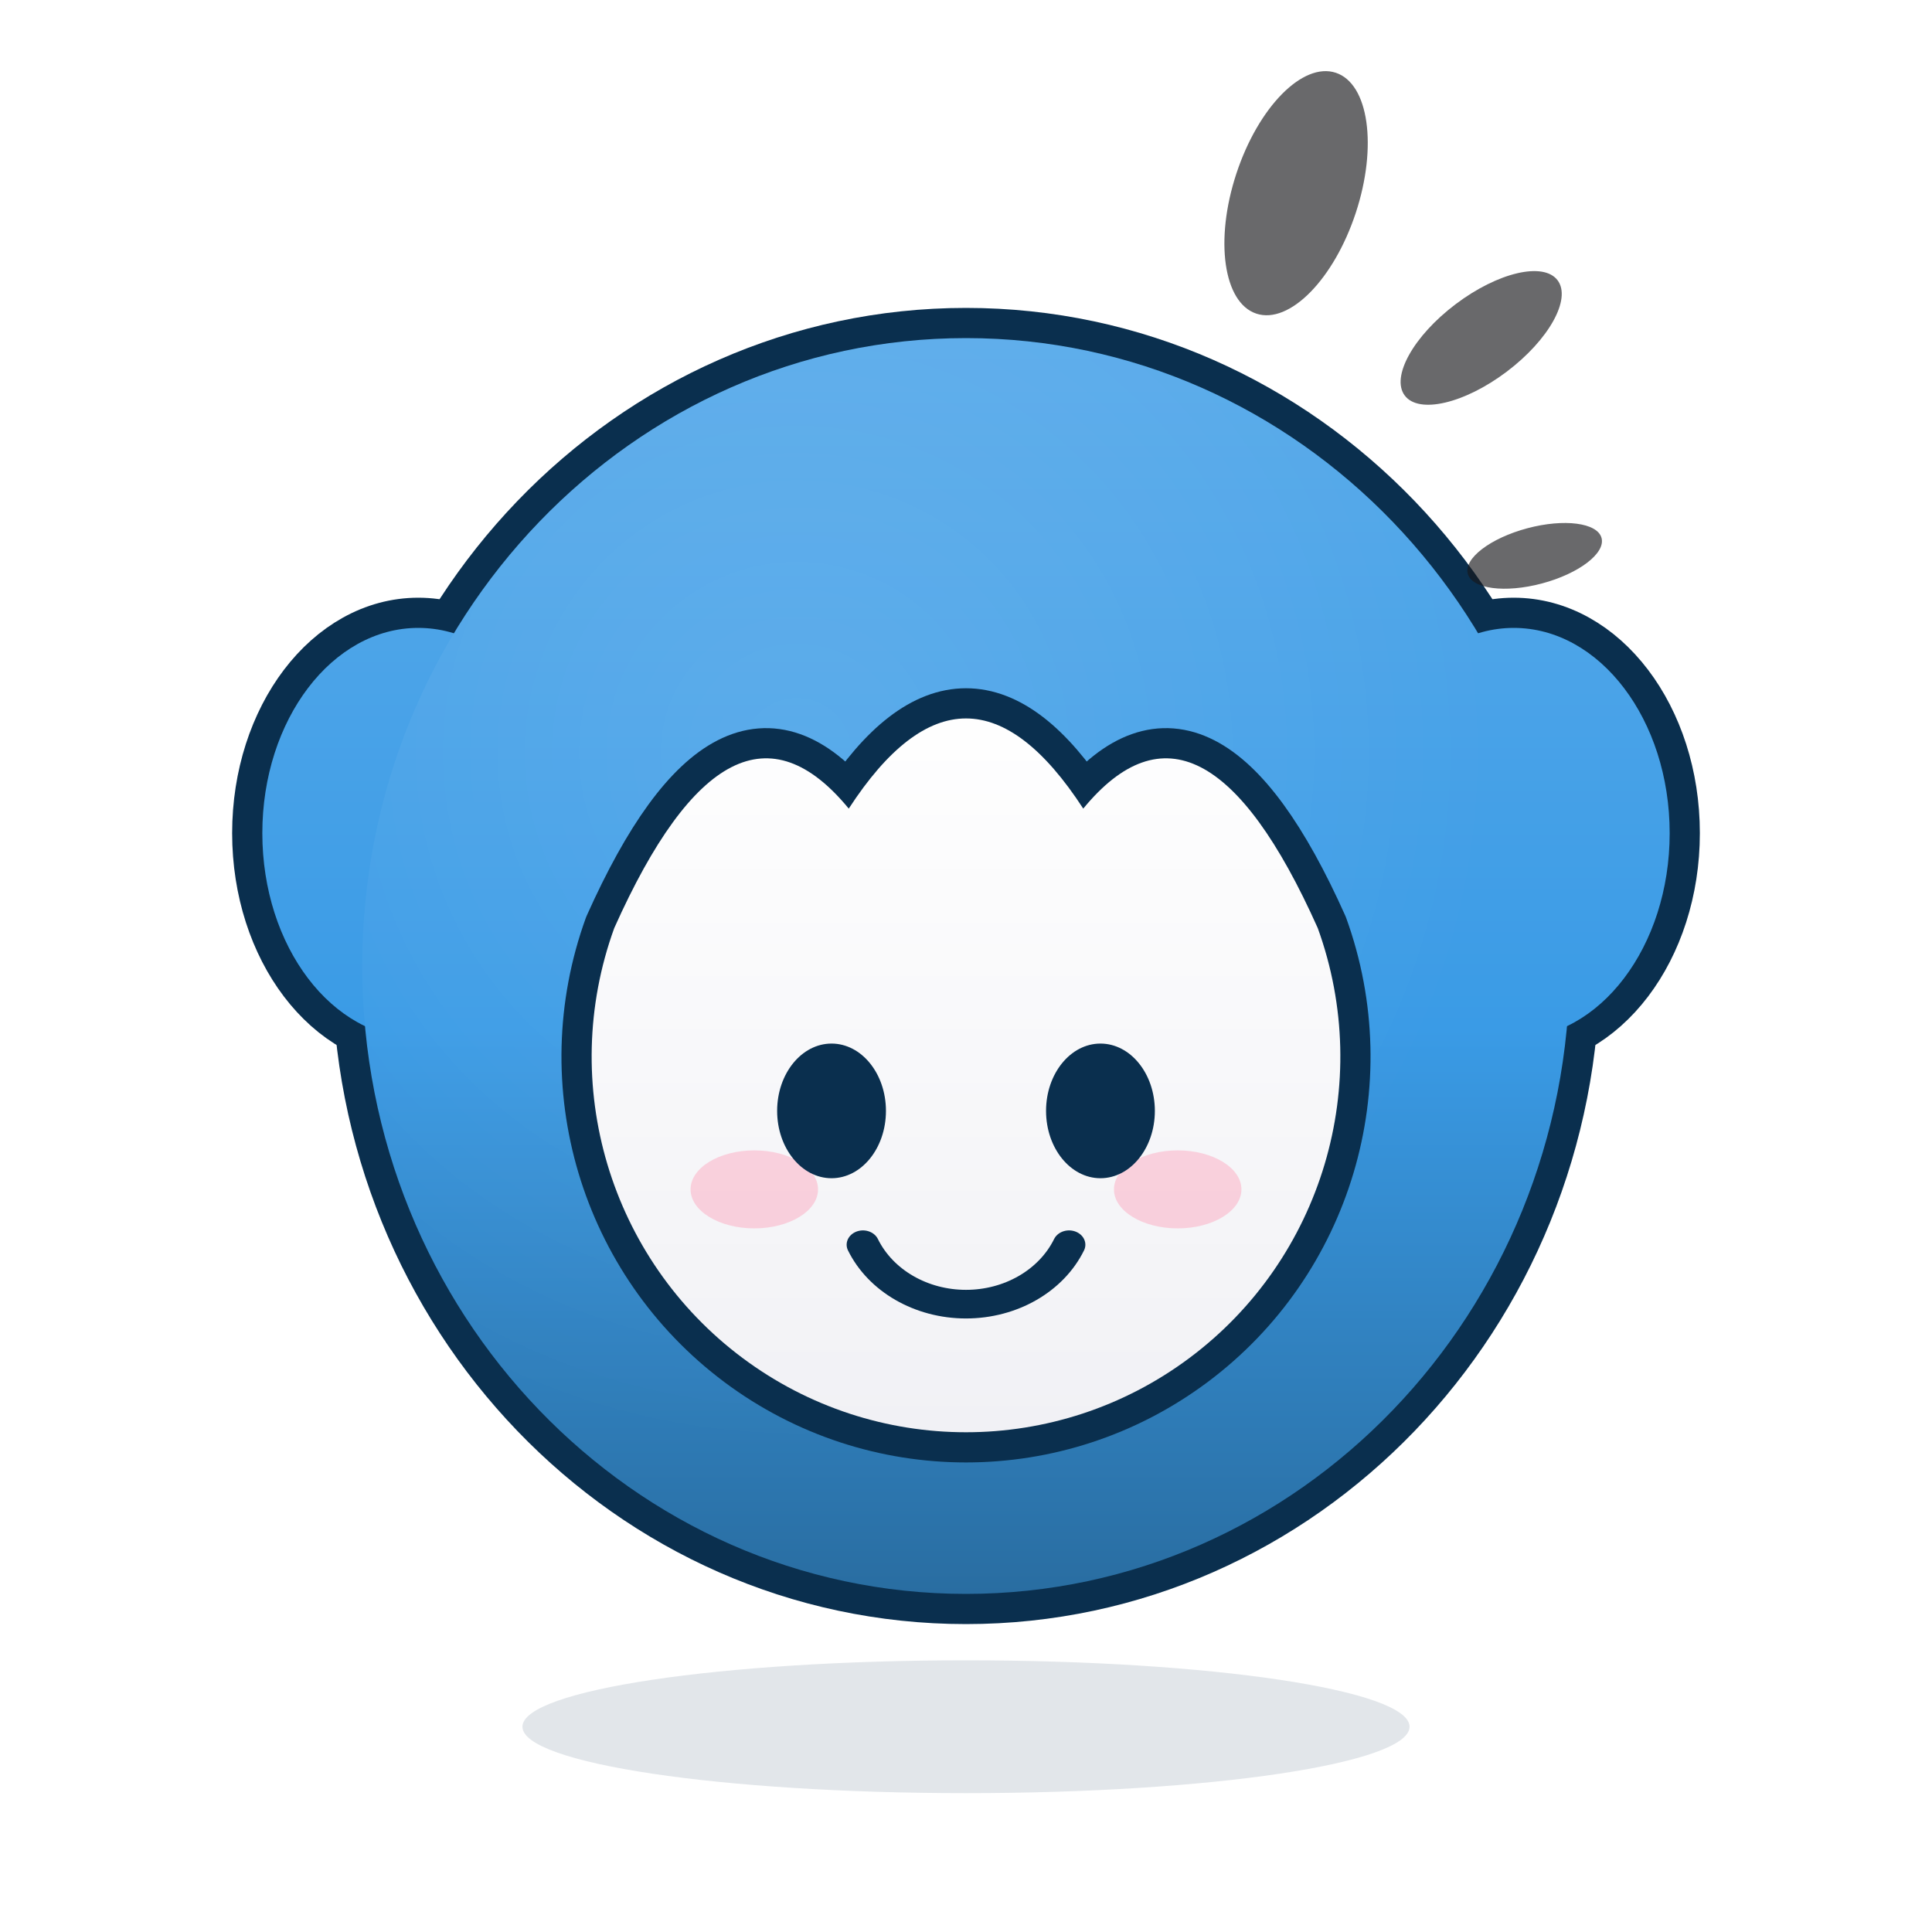
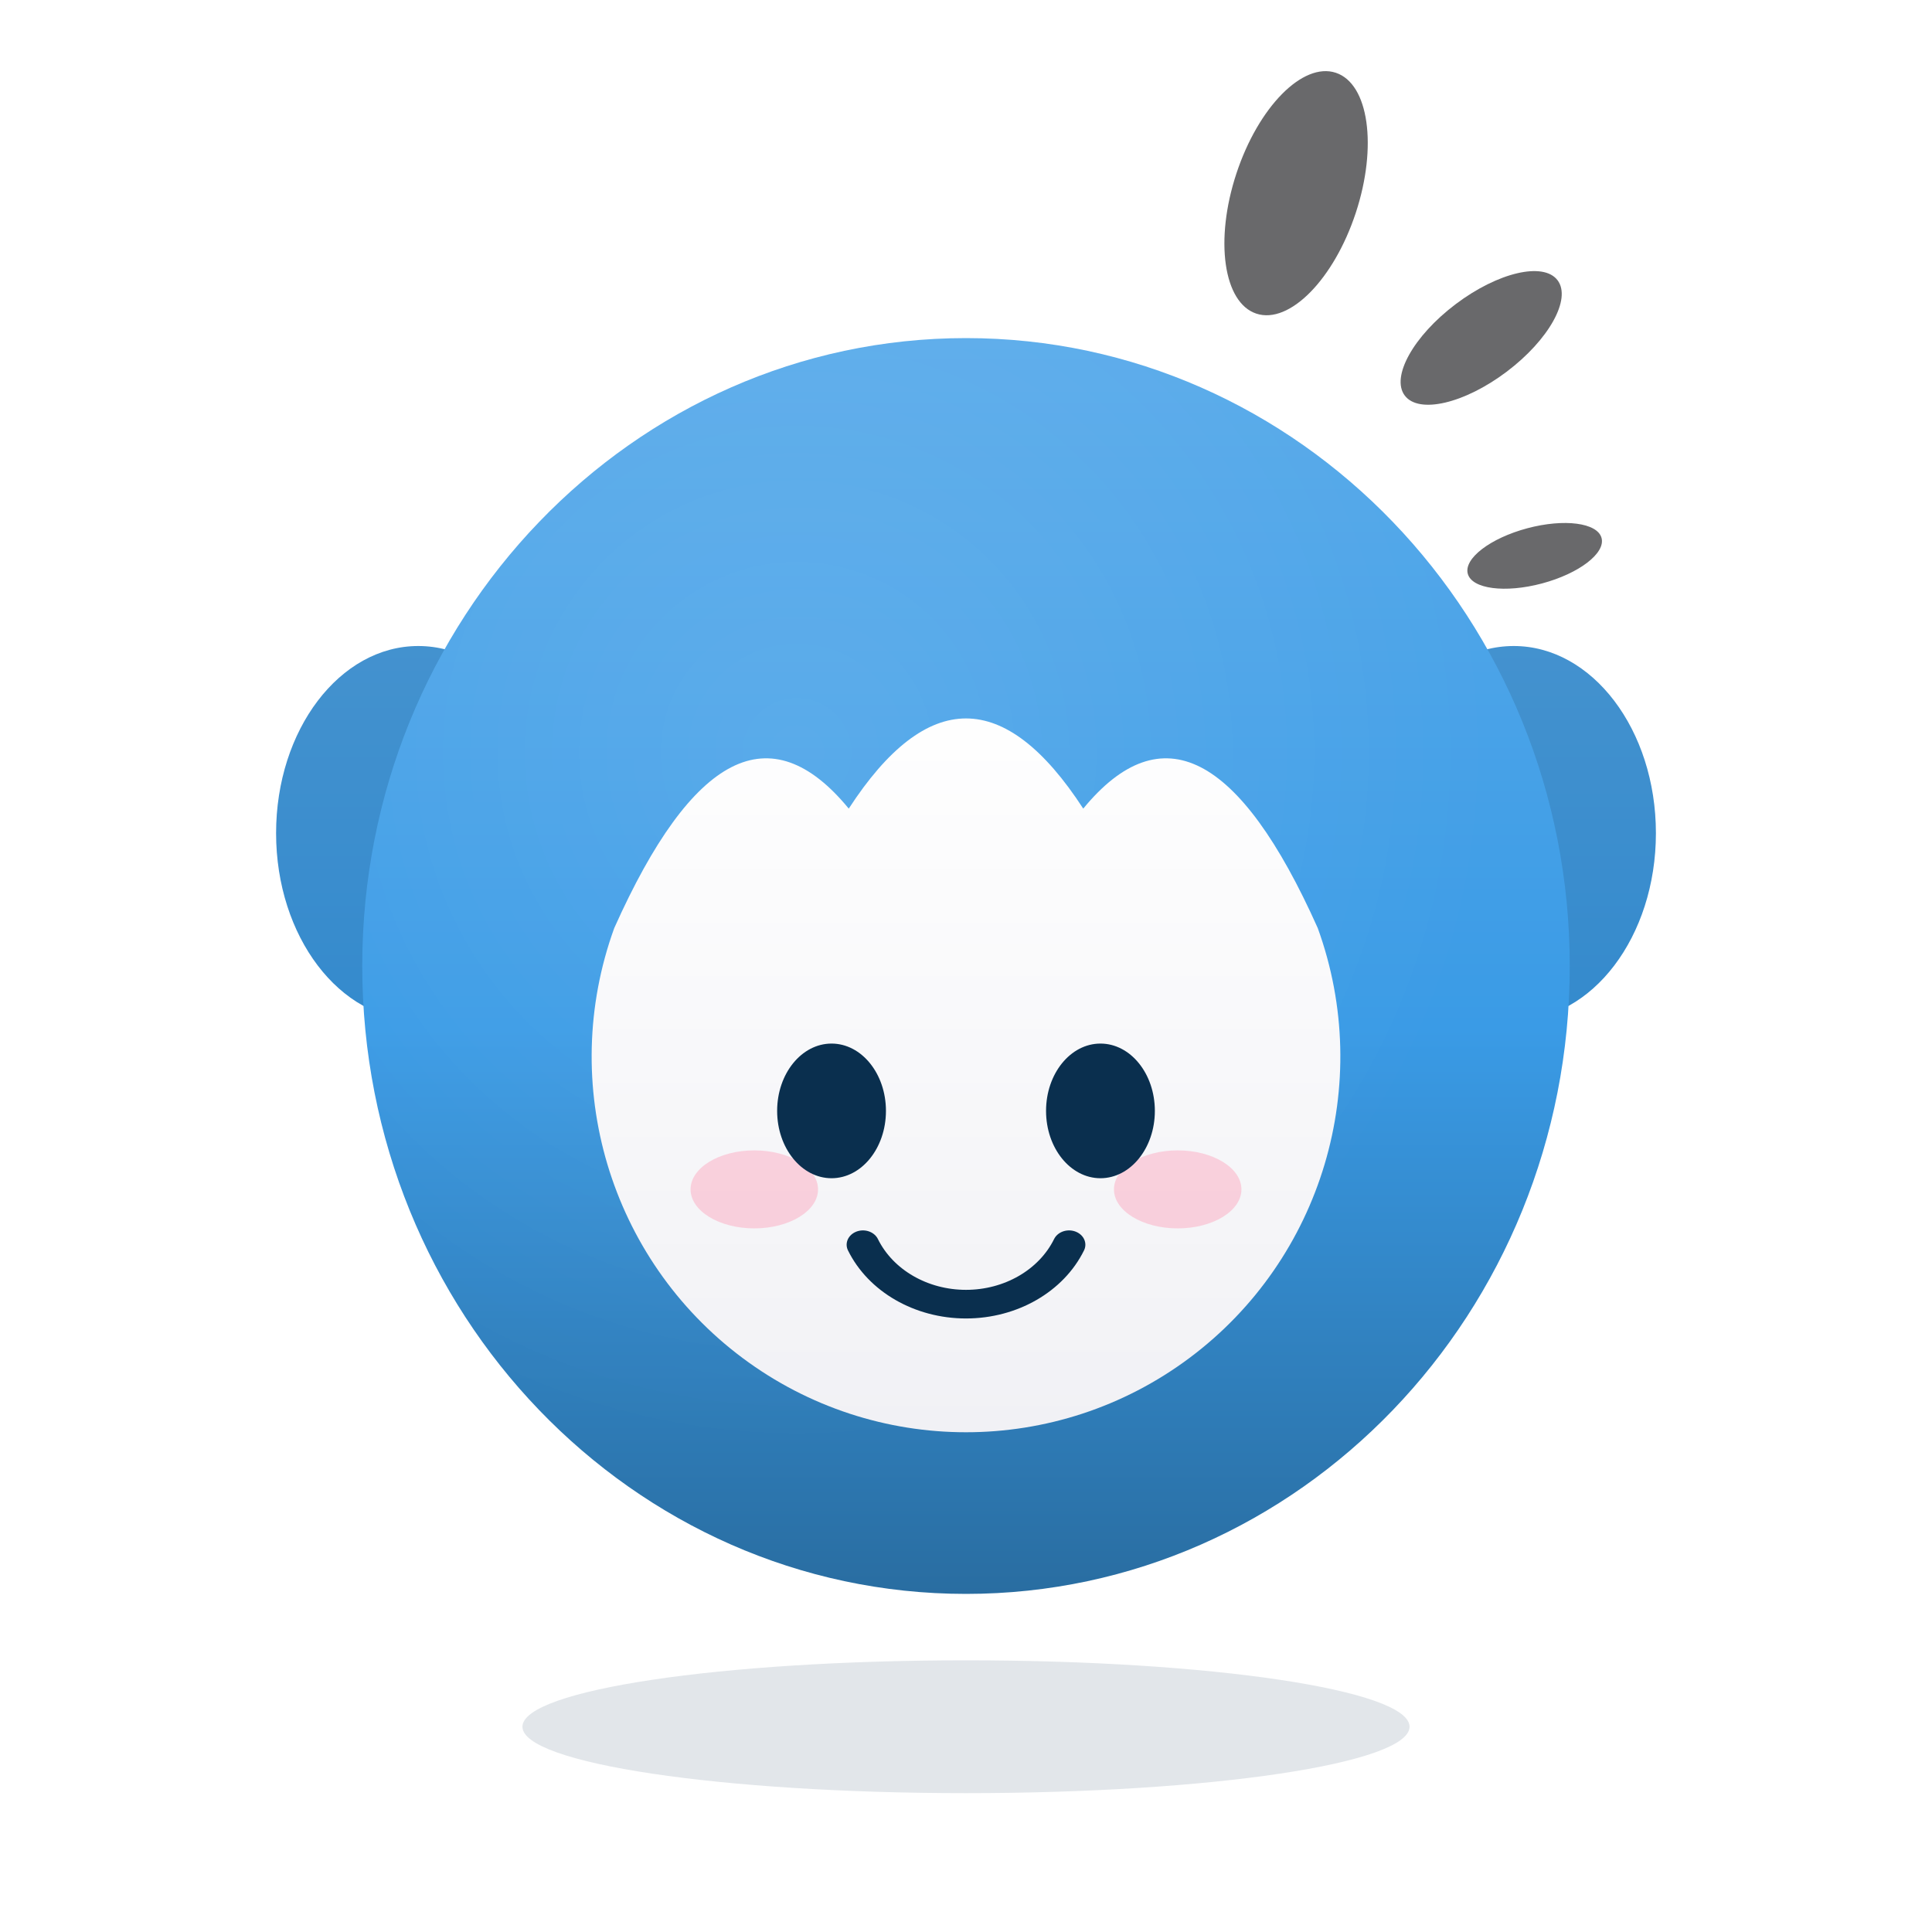
<svg xmlns="http://www.w3.org/2000/svg" width="320" height="320" viewBox="0 0 320 320">
  <defs>
    <linearGradient id="bg0" gradientUnits="userSpaceOnUse" x1="0" y1="-104" x2="0" y2="104">
+       <stop offset="0" stop-color="#5098d0" />
+       <stop offset="0.55" stop-color="#348acd" />
+       <stop offset="1" stop-color="#24618f" />
+     </linearGradient>
+     <linearGradient id="bg1" gradientUnits="userSpaceOnUse" x1="0" y1="-104" x2="0" y2="104">
      <stop offset="0" stop-color="#5aabea" />
      <stop offset="0.55" stop-color="#3A9BE6" />
      <stop offset="1" stop-color="#296da1" />
    </linearGradient>
-     <radialGradient id="bg1" gradientUnits="userSpaceOnUse" cx="-28" cy="-35.36" r="115" fx="-28" fy="-35.36">
+     <radialGradient id="bg2" gradientUnits="userSpaceOnUse" cx="-28" cy="-35.36" r="115" fx="-28" fy="-35.36">
      <stop offset="0" stop-color="#FFFFFF" />
      <stop offset="1" stop-color="rgba(255,255,255,0)" />
    </radialGradient>
-     <linearGradient id="bg2" gradientUnits="userSpaceOnUse" x1="0" y1="-47.226" x2="0" y2="77.226">
+     <linearGradient id="bg3" gradientUnits="userSpaceOnUse" x1="0" y1="-47.226" x2="0" y2="77.226">
      <stop offset="0" stop-color="#FFFFFF" />
      <stop offset="1" stop-color="#F1F1F5" />
    </linearGradient>
    <clipPath id="bc1">
      <path d="M58.261 -6.283C67.63 19.552 58.996 48.496 37.024 64.913C15.051 81.331 -15.051 81.331 -37.024 64.913C-58.996 48.496 -67.63 19.552 -58.261 -6.283Q-38.841 -49.701 -19.42 -26.069Q0 -55.938 19.42 -26.069Q38.841 -49.701 58.261 -6.283Z" transform="matrix(1 0 0 1 160 160)" />
    </clipPath>
  </defs>
  <path d="M73.467 126C73.467 132.075 40.575 137 0 137C-40.575 137 -73.467 132.075 -73.467 126C-73.467 119.925 -40.575 115 0 115C40.575 115 73.467 119.925 73.467 126" fill="rgba(10,47,78,0.14)" fill-opacity="0.857" transform="matrix(1 0 0 1 160 160)" />
-   <path d="M-64.893 -22C-64.893 -3.222 -76.457 12 -90.721 12C-104.986 12 -116.55 -3.222 -116.55 -22C-116.55 -40.778 -104.986 -56 -90.721 -56C-76.457 -56 -64.893 -40.778 -64.893 -22" fill="none" stroke="#0A2F4E" stroke-width="10" stroke-linecap="round" stroke-linejoin="round" transform="matrix(1 0 0 1 160 160)" />
-   <path d="M116.55 -22C116.55 -3.222 104.986 12 90.721 12C76.457 12 64.893 -3.222 64.893 -22C64.893 -40.778 76.457 -56 90.721 -56C104.986 -56 116.55 -40.778 116.55 -22" fill="none" stroke="#0A2F4E" stroke-width="10" stroke-linecap="round" stroke-linejoin="round" transform="matrix(1 0 0 1 160 160)" />
-   <path d="M100 0C100 57.438 55.228 104 0 104C-55.228 104 -100 57.438 -100 0C-100 -57.438 -55.228 -104 0 -104C55.228 -104 100 -57.438 100 0" fill="none" stroke="#0A2F4E" stroke-width="10" stroke-linecap="round" stroke-linejoin="round" transform="matrix(1 0 0 1 160 160)" />
-   <path d="M-64.893 -22C-64.893 -3.222 -76.457 12 -90.721 12C-104.986 12 -116.55 -3.222 -116.55 -22C-116.55 -40.778 -104.986 -56 -90.721 -56C-76.457 -56 -64.893 -40.778 -64.893 -22" fill="url(#bg0)" transform="matrix(1 0 0 1 160 160)" />
-   <path d="M116.55 -22C116.55 -3.222 104.986 12 90.721 12C76.457 12 64.893 -3.222 64.893 -22C64.893 -40.778 76.457 -56 90.721 -56C104.986 -56 116.55 -40.778 116.55 -22" fill="url(#bg0)" transform="matrix(1 0 0 1 160 160)" />
-   <path d="M100 0C100 57.438 55.228 104 0 104C-55.228 104 -100 57.438 -100 0C-100 -57.438 -55.228 -104 0 -104C55.228 -104 100 -57.438 100 0" fill="url(#bg0)" transform="matrix(1 0 0 1 160 160)" />
-   <path d="M100 0C100 57.438 55.228 104 0 104C-55.228 104 -100 57.438 -100 0C-100 -57.438 -55.228 -104 0 -104C55.228 -104 100 -57.438 100 0" fill="url(#bg1)" fill-opacity="0.1" transform="matrix(1 0 0 1 160 160)" />
-   <path d="M58.261 -6.283C67.63 19.552 58.996 48.496 37.024 64.913C15.051 81.331 -15.051 81.331 -37.024 64.913C-58.996 48.496 -67.63 19.552 -58.261 -6.283Q-38.841 -49.701 -19.42 -26.069Q0 -55.938 19.42 -26.069Q38.841 -49.701 58.261 -6.283Z" fill="none" stroke="#0A2F4E" stroke-width="10" stroke-linecap="round" stroke-linejoin="round" transform="matrix(1 0 0 1 160 160)" />
-   <path d="M58.261 -6.283C67.63 19.552 58.996 48.496 37.024 64.913C15.051 81.331 -15.051 81.331 -37.024 64.913C-58.996 48.496 -67.63 19.552 -58.261 -6.283Q-38.841 -49.701 -19.42 -26.069Q0 -55.938 19.42 -26.069Q38.841 -49.701 58.261 -6.283Z" fill="url(#bg2)" transform="matrix(1 0 0 1 160 160)" />
+   <path d="M-67.172 -22C-67.172 -4.879 -77.715 9 -90.721 9C-103.728 9 -114.271 -4.879 -114.271 -22C-114.271 -39.121 -103.728 -53 -90.721 -53C-77.715 -53 -67.172 -39.121 -67.172 -22" fill="url(#bg0)" transform="matrix(1 0 0 1 160 160)" />
+   <path d="M114.271 -22C114.271 -4.879 103.728 9 90.721 9C77.715 9 67.172 -4.879 67.172 -22C67.172 -39.121 77.715 -53 90.721 -53C103.728 -53 114.271 -39.121 114.271 -22" fill="url(#bg0)" transform="matrix(1 0 0 1 160 160)" />
+   <path d="M100 0C100 57.438 55.228 104 0 104C-55.228 104 -100 57.438 -100 0C-100 -57.438 -55.228 -104 0 -104C55.228 -104 100 -57.438 100 0" fill="url(#bg1)" transform="matrix(1 0 0 1 160 160)" />
+   <path d="M100 0C100 57.438 55.228 104 0 104C-55.228 104 -100 57.438 -100 0C-100 -57.438 -55.228 -104 0 -104C55.228 -104 100 -57.438 100 0" fill="url(#bg2)" fill-opacity="0.1" transform="matrix(1 0 0 1 160 160)" />
+   <path d="M58.261 -6.283C67.63 19.552 58.996 48.496 37.024 64.913C15.051 81.331 -15.051 81.331 -37.024 64.913C-58.996 48.496 -67.63 19.552 -58.261 -6.283Q-38.841 -49.701 -19.42 -26.069Q0 -55.938 19.42 -26.069Q38.841 -49.701 58.261 -6.283Z" fill="url(#bg3)" transform="matrix(1 0 0 1 160 160)" />
  <path d="M11.5 0C11.5 3.866 6.351 7 0 7C-6.351 7 -11.5 3.866 -11.5 0C-11.5 -3.866 -6.351 -7 0 -7C6.351 -7 11.5 -3.866 11.5 0" fill="rgba(255,138,168,0.50)" fill-opacity="0.7" transform="matrix(0.918 0 0 0.923 124.936 197)" />
  <path d="M11.5 0C11.5 3.866 6.351 7 0 7C-6.351 7 -11.5 3.866 -11.5 0C-11.5 -3.866 -6.351 -7 0 -7C6.351 -7 11.5 -3.866 11.5 0" fill="rgba(255,138,168,0.50)" fill-opacity="0.7" transform="matrix(0.918 0 0 0.923 195.064 197)" />
  <g clip-path="url(#bc1)">
    <path d="M9.28 0C9.28 6.362 5.125 11.52 0 11.52C-5.125 11.52 -9.28 6.362 -9.28 0C-9.28 -6.362 -5.125 -11.52 0 -11.52C5.125 -11.52 9.28 -6.362 9.28 0" fill="#0A2F4E" transform="matrix(0.971 0 0 0.968 137.73 184)" />
    <path d="M9.28 0C9.28 6.362 5.125 11.52 0 11.52C-5.125 11.52 -9.28 6.362 -9.28 0C-9.28 -6.362 -5.125 -11.52 0 -11.52C5.125 -11.52 9.28 -6.362 9.28 0" fill="#0A2F4E" transform="matrix(0.971 0 0 0.968 182.27 184)" />
    <path d="M17.07 0.187C14.125 6.994 7.417 11.4 0 11.4C-7.417 11.4 -14.125 6.994 -17.07 0.187" fill="none" stroke="#0A2F4E" stroke-width="5.4" stroke-linecap="round" stroke-linejoin="round" transform="matrix(1 0 0 0.878 160 206)" />
  </g>
  <path d="M10.407 0C10.407 11.598 5.748 21 0 21C-5.748 21 -10.407 11.598 -10.407 0C-10.407 -11.598 -5.748 -21 0 -21C5.748 -21 10.407 -11.598 10.407 0" fill="#16161A" fill-opacity="0.644" transform="matrix(0.95 0.313 -0.313 0.95 214.672 32)" />
  <path d="M7.013 0C7.013 8.759 3.873 15.859 0 15.859C-3.873 15.859 -7.013 8.759 -7.013 0C-7.013 -8.759 -3.873 -15.859 0 -15.859C3.873 -15.859 7.013 -8.759 7.013 0" fill="#16161A" fill-opacity="0.644" transform="matrix(0.602 0.798 -0.798 0.602 245.33 55.971)" />
  <path d="M4.73 0C4.73 6.334 2.612 11.469 0 11.469C-2.612 11.469 -4.73 6.334 -4.73 0C-4.73 -6.334 -2.612 -11.469 0 -11.469C2.612 -11.469 4.73 -6.334 4.73 0" fill="#16161A" fill-opacity="0.644" transform="matrix(0.258 0.966 -0.966 0.258 254.188 92.067)" />
</svg>
